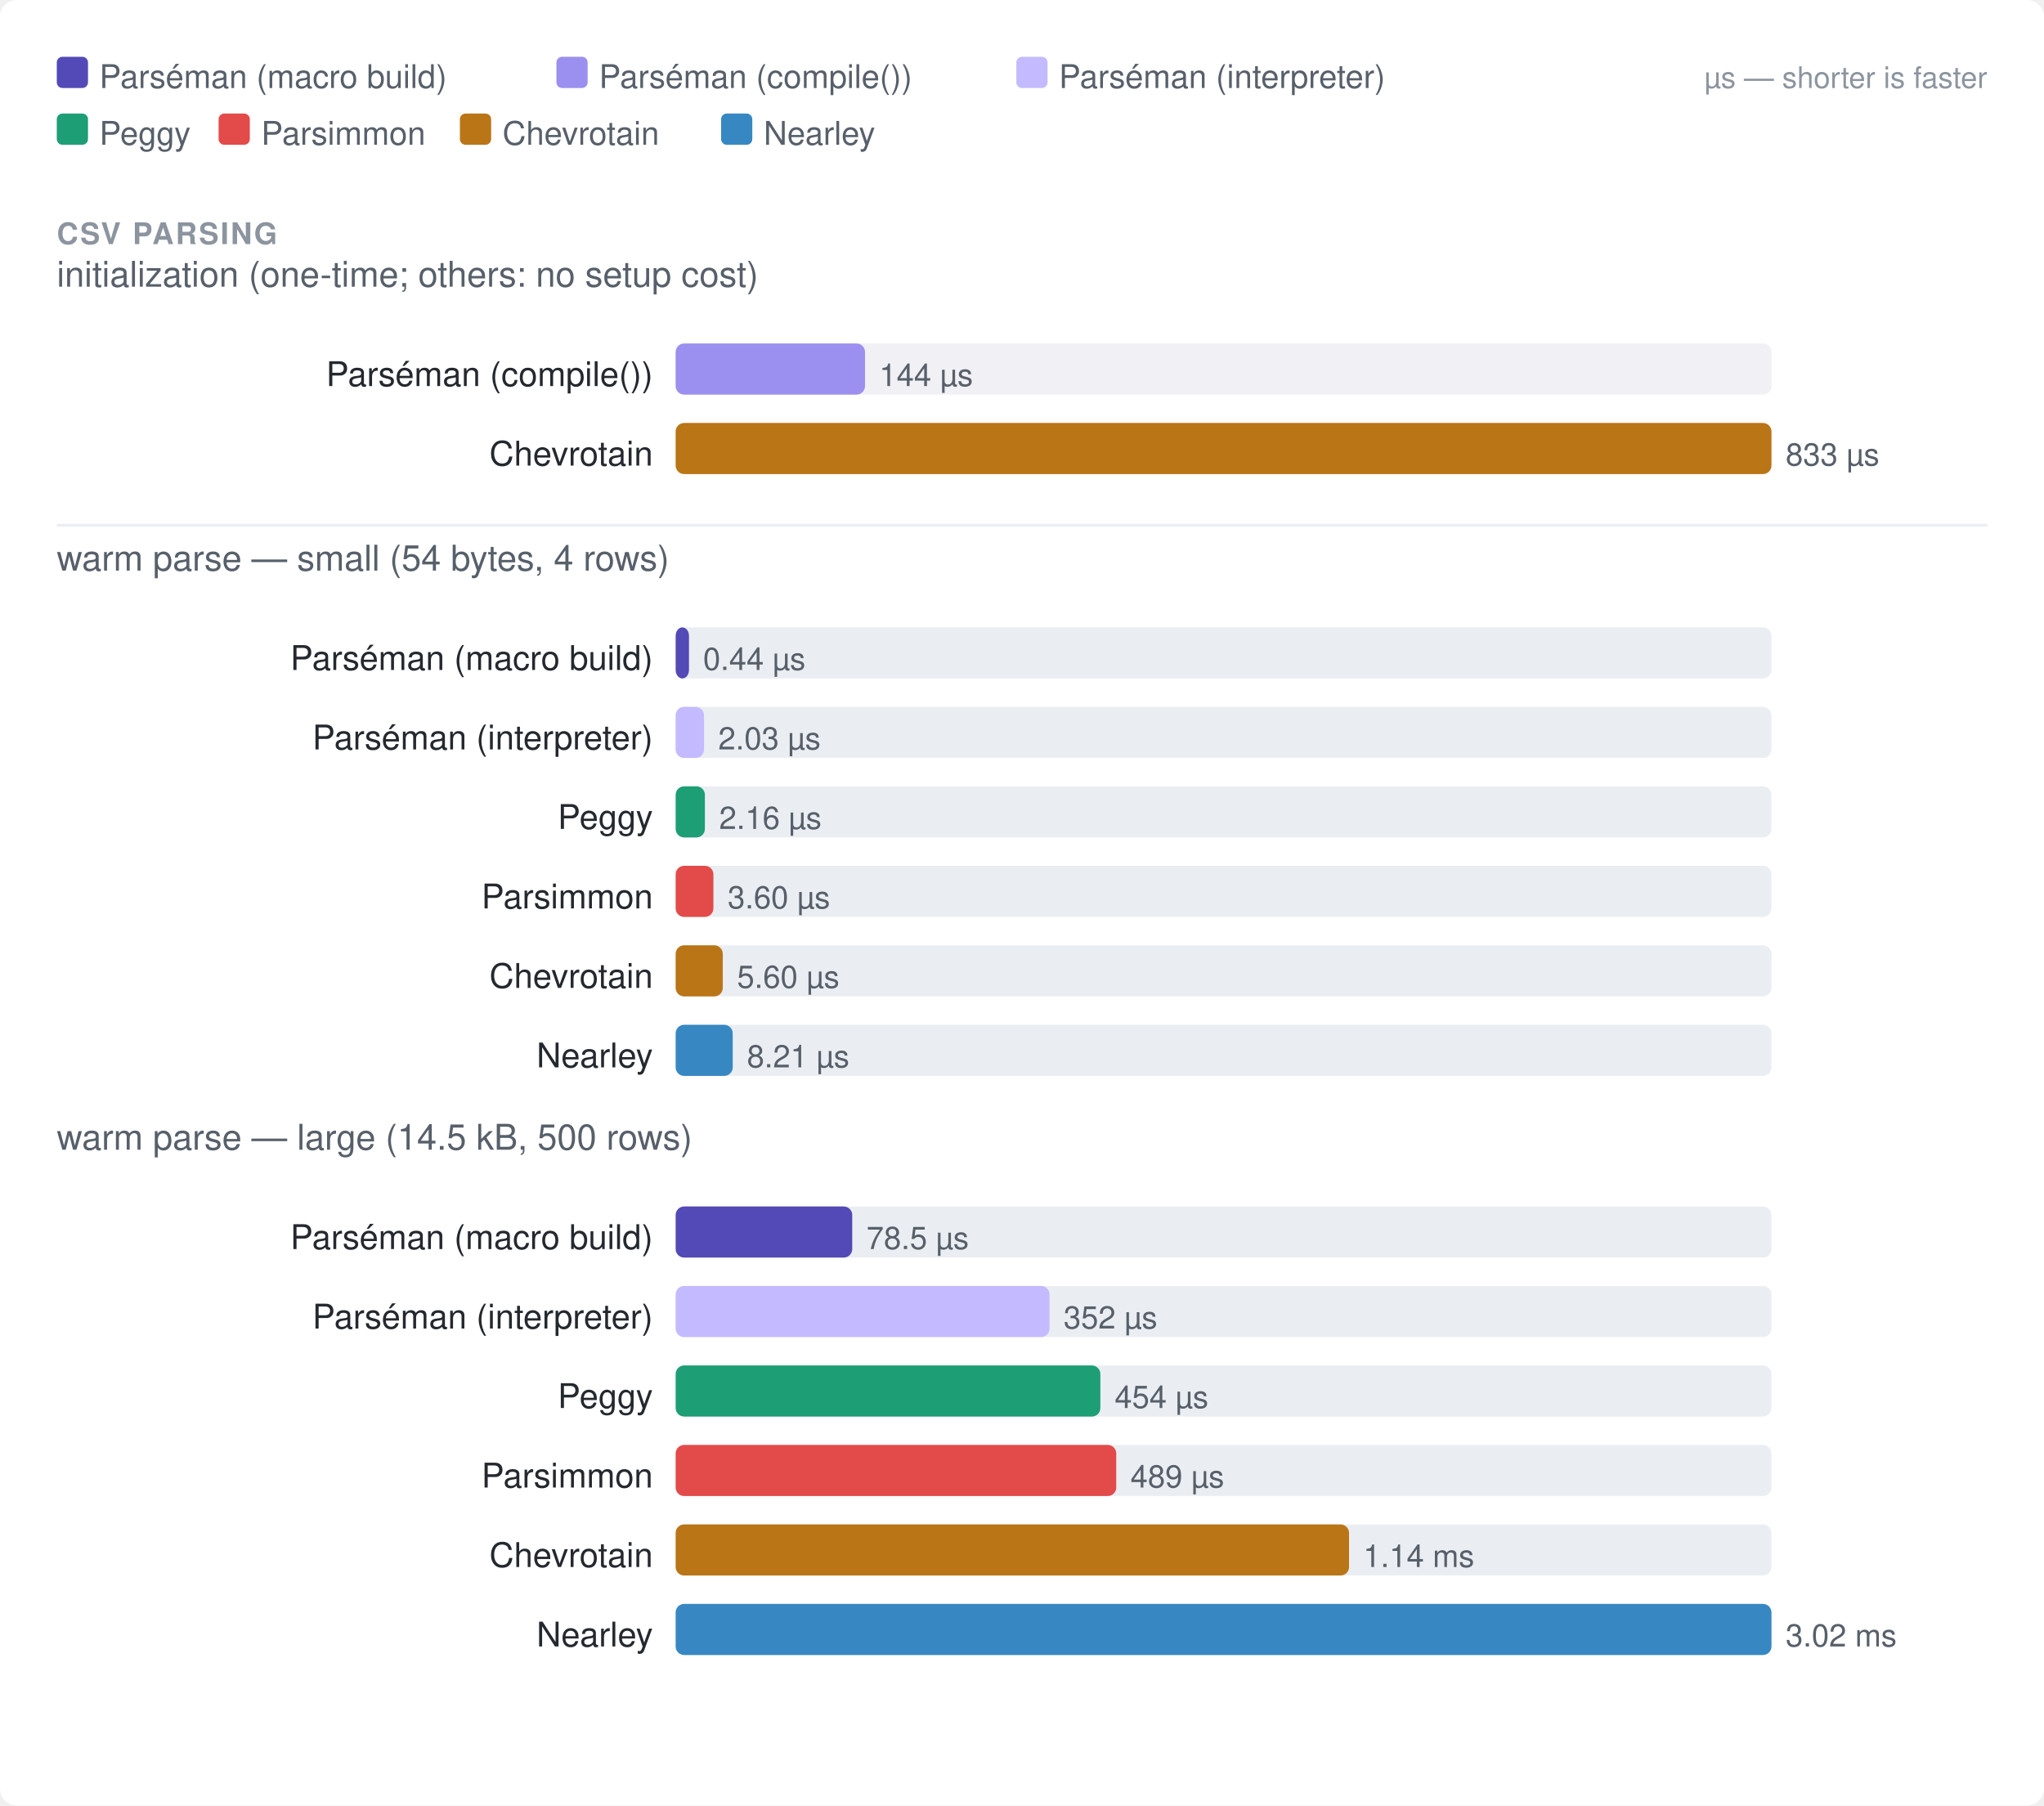
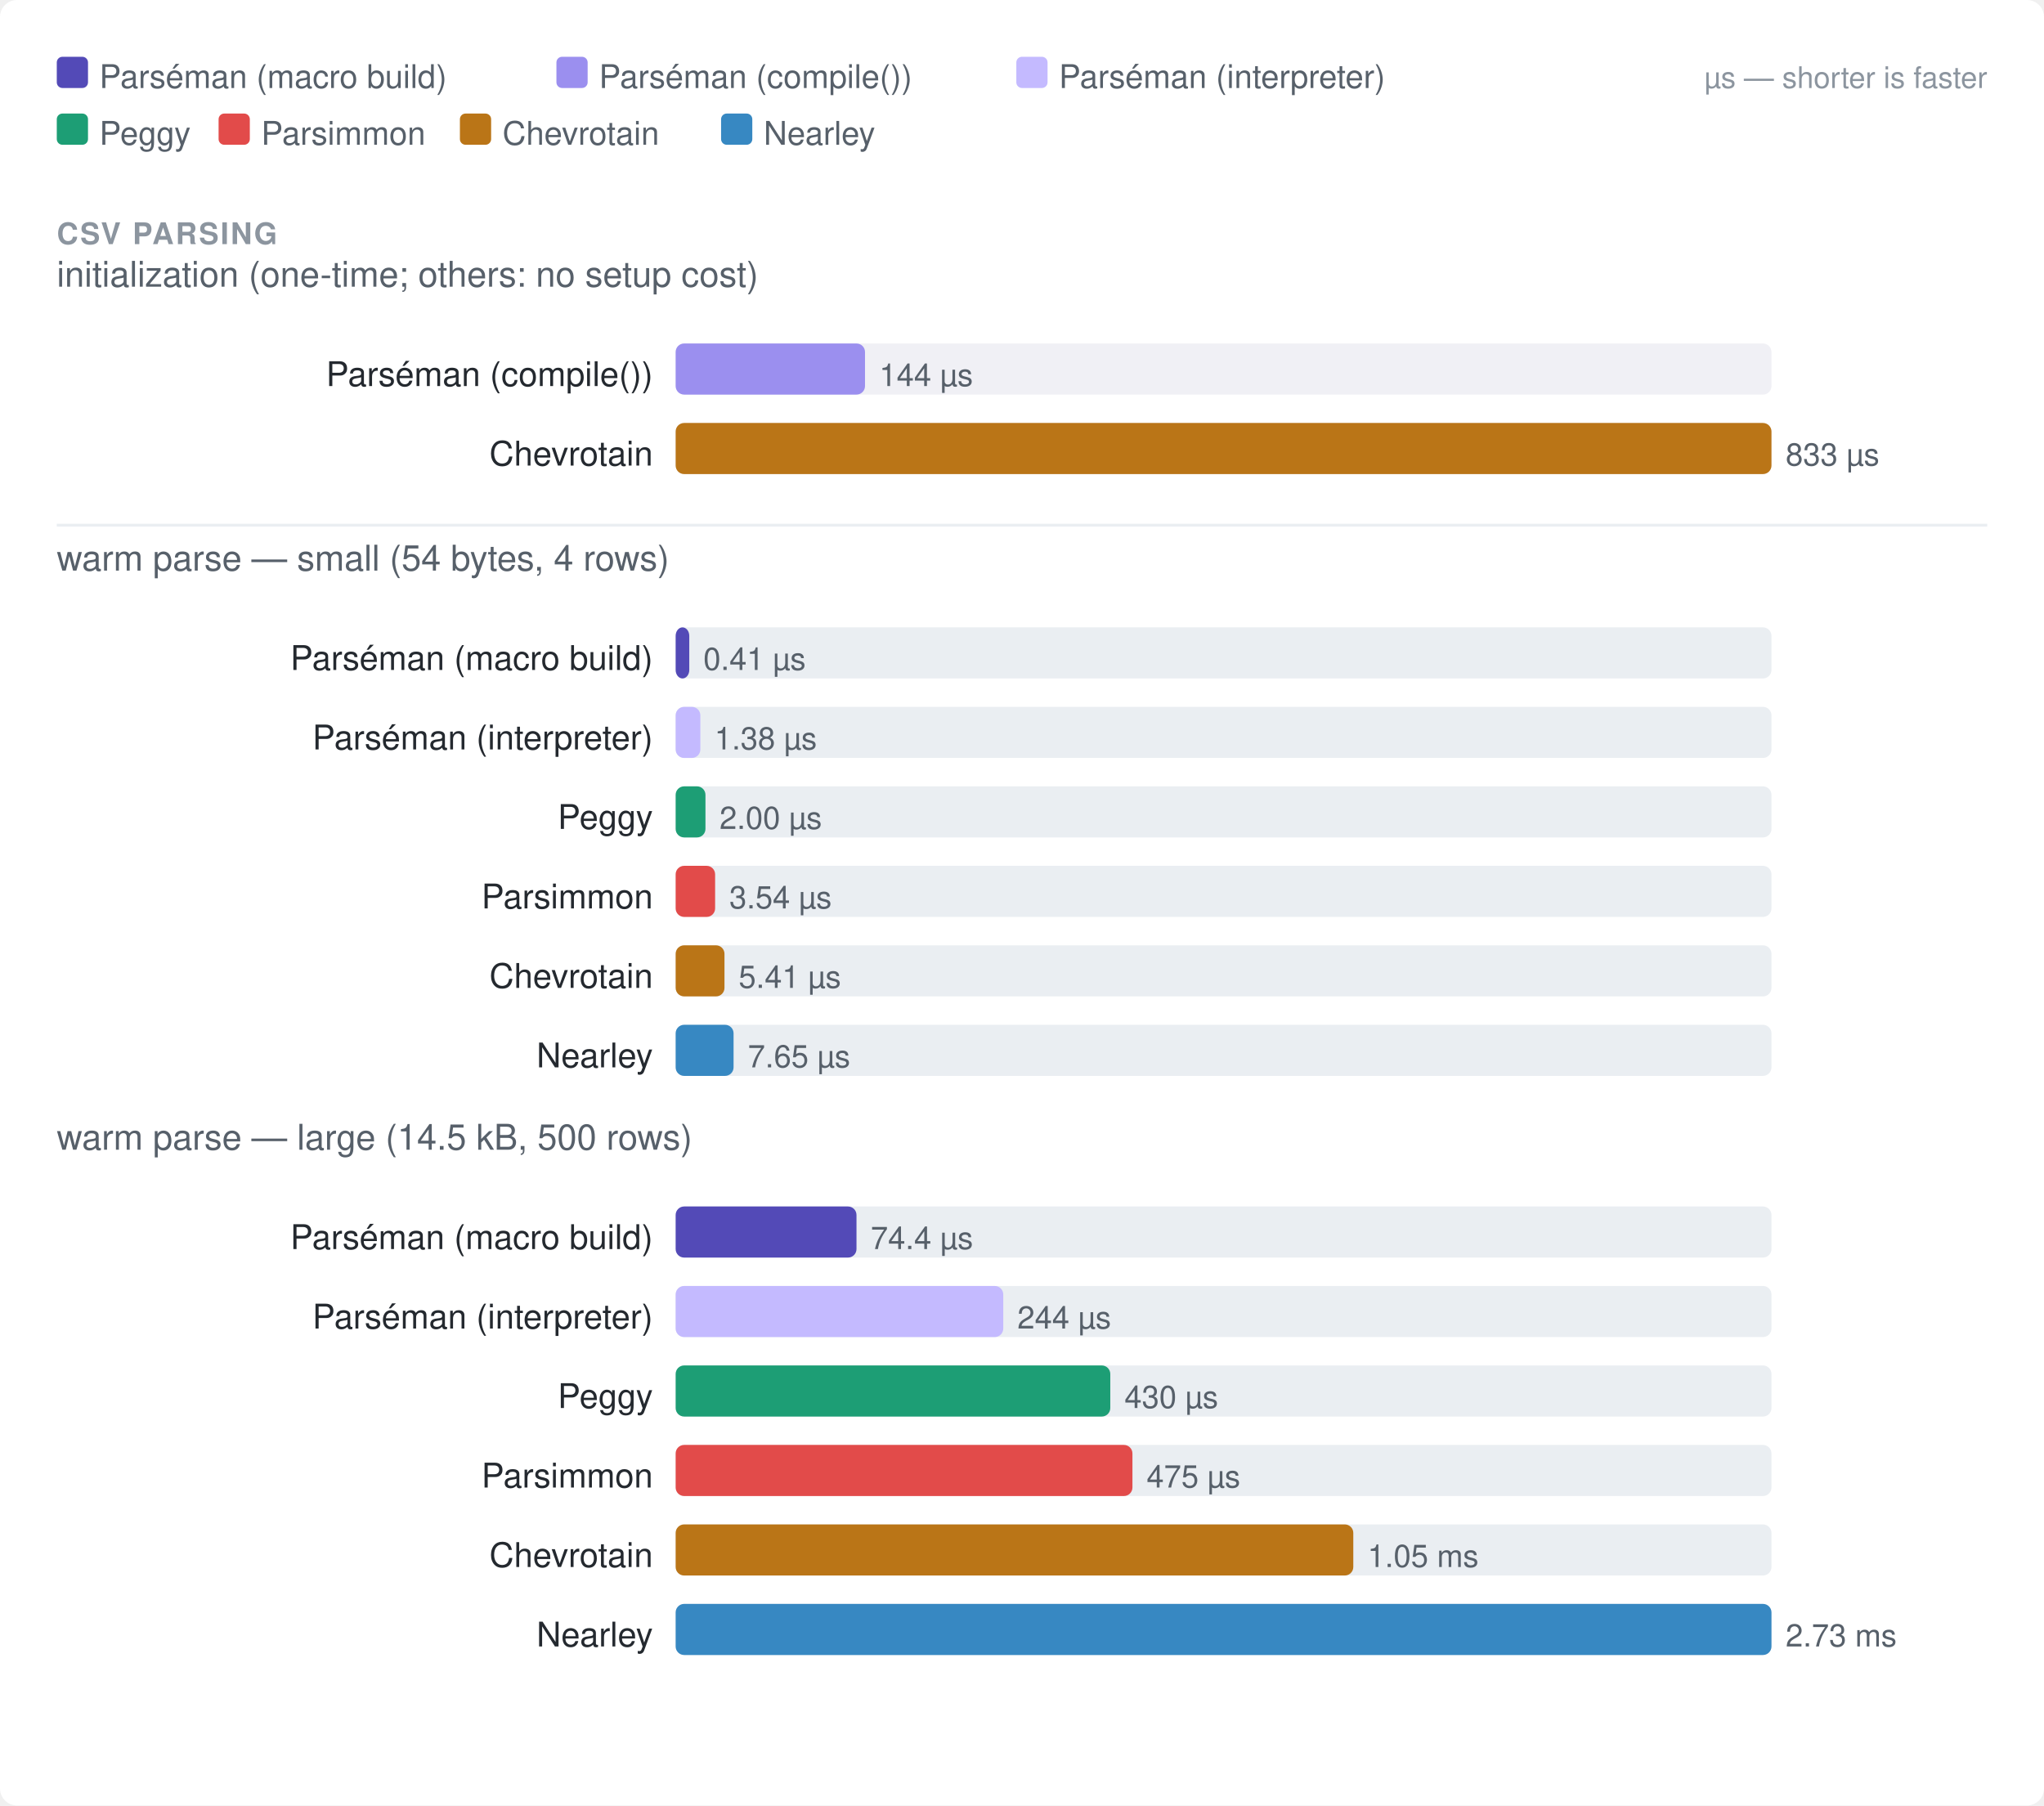
<svg xmlns="http://www.w3.org/2000/svg" viewBox="0 0 720 636" width="720" height="636">
  <rect width="720" height="636" fill="white" rx="6" />
  <rect x="20" y="20" width="11" height="11" rx="2" fill="#534AB7" />
  <text x="35" y="31" font-size="11.5" fill="#57606a" font-family="-apple-system,BlinkMacSystemFont,'Segoe UI',Helvetica,Arial,sans-serif">Parséman (macro build)</text>
  <rect x="196" y="20" width="11" height="11" rx="2" fill="#9B8FEF" />
  <text x="211" y="31" font-size="11.5" fill="#57606a" font-family="-apple-system,BlinkMacSystemFont,'Segoe UI',Helvetica,Arial,sans-serif">Parséman (compile())</text>
  <rect x="358" y="20" width="11" height="11" rx="2" fill="#C4BAFF" />
  <text x="373" y="31" font-size="11.5" fill="#57606a" font-family="-apple-system,BlinkMacSystemFont,'Segoe UI',Helvetica,Arial,sans-serif">Parséman (interpreter)</text>
  <rect x="20" y="40" width="11" height="11" rx="2" fill="#1D9E75" />
  <text x="35" y="51" font-size="11.5" fill="#57606a" font-family="-apple-system,BlinkMacSystemFont,'Segoe UI',Helvetica,Arial,sans-serif">Peggy</text>
  <rect x="77" y="40" width="11" height="11" rx="2" fill="#E24B4A" />
  <text x="92" y="51" font-size="11.5" fill="#57606a" font-family="-apple-system,BlinkMacSystemFont,'Segoe UI',Helvetica,Arial,sans-serif">Parsimmon</text>
  <rect x="162" y="40" width="11" height="11" rx="2" fill="#BA7517" />
  <text x="177" y="51" font-size="11.5" fill="#57606a" font-family="-apple-system,BlinkMacSystemFont,'Segoe UI',Helvetica,Arial,sans-serif">Chevrotain</text>
  <rect x="254" y="40" width="11" height="11" rx="2" fill="#3788C2" />
  <text x="269" y="51" font-size="11.5" fill="#57606a" font-family="-apple-system,BlinkMacSystemFont,'Segoe UI',Helvetica,Arial,sans-serif">Nearley</text>
  <text x="700" y="31" font-size="10.5" fill="#8c959f" text-anchor="end" font-family="-apple-system,BlinkMacSystemFont,'Segoe UI',Helvetica,Arial,sans-serif">µs — shorter is faster</text>
  <text x="20" y="86" font-size="10.5" font-weight="600" fill="#8c959f" letter-spacing="0.06em" font-family="-apple-system,BlinkMacSystemFont,'Segoe UI',Helvetica,Arial,sans-serif">CSV PARSING</text>
  <text x="20" y="101" font-size="12.5" fill="#57606a" font-family="-apple-system,BlinkMacSystemFont,'Segoe UI',Helvetica,Arial,sans-serif">initialization (one-time; others: no setup cost)</text>
  <text x="230" y="136" text-anchor="end" font-size="12" fill="#24292f" font-family="-apple-system,BlinkMacSystemFont,'Segoe UI',Helvetica,Arial,sans-serif">Parséman (compile())</text>
  <rect x="238" y="121" width="386" height="18" rx="3" fill="#f0f0f5" />
  <rect x="238" y="121" width="66.7" height="18" rx="3" fill="#9B8FEF" />
  <text x="309.719" y="136" font-size="11" fill="#57606a" font-family="-apple-system,BlinkMacSystemFont,'Segoe UI',Helvetica,Arial,sans-serif">144 µs</text>
  <text x="230" y="164" text-anchor="end" font-size="12" fill="#24292f" font-family="-apple-system,BlinkMacSystemFont,'Segoe UI',Helvetica,Arial,sans-serif">Chevrotain</text>
  <rect x="238" y="149" width="386" height="18" rx="3" fill="#f0f0f5" />
  <rect x="238" y="149" width="386.0" height="18" rx="3" fill="#BA7517" />
  <text x="629" y="164" font-size="11" fill="#57606a" font-family="-apple-system,BlinkMacSystemFont,'Segoe UI',Helvetica,Arial,sans-serif">833 µs</text>
  <line x1="20" y1="185" x2="700" y2="185" stroke="#eaeef2" stroke-width="1" />
  <text x="20" y="201" font-size="12.5" fill="#57606a" font-family="-apple-system,BlinkMacSystemFont,'Segoe UI',Helvetica,Arial,sans-serif">warm parse — small  (54 bytes, 4 rows)</text>
  <text x="230" y="236" text-anchor="end" font-size="12" fill="#24292f" font-family="-apple-system,BlinkMacSystemFont,'Segoe UI',Helvetica,Arial,sans-serif">Parséman (macro build)</text>
  <rect x="238" y="221" width="386" height="18" rx="3" fill="#eaeef2" />
-   <rect x="238" y="221" width="4.7" height="18" rx="3" fill="#534AB7" />
-   <text x="247.664" y="236" font-size="11" fill="#57606a" font-family="-apple-system,BlinkMacSystemFont,'Segoe UI',Helvetica,Arial,sans-serif">0.44 µs</text>
+   <rect x="238" y="221" width="4.8" height="18" rx="3" fill="#534AB7" />
+   <text x="247.755" y="236" font-size="11" fill="#57606a" font-family="-apple-system,BlinkMacSystemFont,'Segoe UI',Helvetica,Arial,sans-serif">0.41 µs</text>
  <text x="230" y="264" text-anchor="end" font-size="12" fill="#24292f" font-family="-apple-system,BlinkMacSystemFont,'Segoe UI',Helvetica,Arial,sans-serif">Parséman (interpreter)</text>
  <rect x="238" y="249" width="386" height="18" rx="3" fill="#eaeef2" />
-   <rect x="238" y="249" width="10.0" height="18" rx="3" fill="#C4BAFF" />
-   <text x="253.003" y="264" font-size="11" fill="#57606a" font-family="-apple-system,BlinkMacSystemFont,'Segoe UI',Helvetica,Arial,sans-serif">2.03 µs</text>
+   <rect x="238" y="249" width="8.7" height="18" rx="3" fill="#C4BAFF" />
+   <text x="251.675" y="264" font-size="11" fill="#57606a" font-family="-apple-system,BlinkMacSystemFont,'Segoe UI',Helvetica,Arial,sans-serif">1.38 µs</text>
  <text x="230" y="292" text-anchor="end" font-size="12" fill="#24292f" font-family="-apple-system,BlinkMacSystemFont,'Segoe UI',Helvetica,Arial,sans-serif">Peggy</text>
  <rect x="238" y="277" width="386" height="18" rx="3" fill="#eaeef2" />
-   <rect x="238" y="277" width="10.3" height="18" rx="3" fill="#1D9E75" />
-   <text x="253.317" y="292" font-size="11" fill="#57606a" font-family="-apple-system,BlinkMacSystemFont,'Segoe UI',Helvetica,Arial,sans-serif">2.16 µs</text>
+   <rect x="238" y="277" width="10.5" height="18" rx="3" fill="#1D9E75" />
+   <text x="253.45" y="292" font-size="11" fill="#57606a" font-family="-apple-system,BlinkMacSystemFont,'Segoe UI',Helvetica,Arial,sans-serif">2.00 µs</text>
  <text x="230" y="320" text-anchor="end" font-size="12" fill="#24292f" font-family="-apple-system,BlinkMacSystemFont,'Segoe UI',Helvetica,Arial,sans-serif">Parsimmon</text>
  <rect x="238" y="305" width="386" height="18" rx="3" fill="#eaeef2" />
-   <rect x="238" y="305" width="13.3" height="18" rx="3" fill="#E24B4A" />
-   <text x="256.327" y="320" font-size="11" fill="#57606a" font-family="-apple-system,BlinkMacSystemFont,'Segoe UI',Helvetica,Arial,sans-serif">3.60 µs</text>
+   <rect x="238" y="305" width="13.9" height="18" rx="3" fill="#E24B4A" />
+   <text x="256.898" y="320" font-size="11" fill="#57606a" font-family="-apple-system,BlinkMacSystemFont,'Segoe UI',Helvetica,Arial,sans-serif">3.54 µs</text>
  <text x="230" y="348" text-anchor="end" font-size="12" fill="#24292f" font-family="-apple-system,BlinkMacSystemFont,'Segoe UI',Helvetica,Arial,sans-serif">Chevrotain</text>
  <rect x="238" y="333" width="386" height="18" rx="3" fill="#eaeef2" />
-   <rect x="238" y="333" width="16.6" height="18" rx="3" fill="#BA7517" />
-   <text x="259.617" y="348" font-size="11" fill="#57606a" font-family="-apple-system,BlinkMacSystemFont,'Segoe UI',Helvetica,Arial,sans-serif">5.60 µs</text>
+   <rect x="238" y="333" width="17.2" height="18" rx="3" fill="#BA7517" />
+   <text x="260.177" y="348" font-size="11" fill="#57606a" font-family="-apple-system,BlinkMacSystemFont,'Segoe UI',Helvetica,Arial,sans-serif">5.41 µs</text>
  <text x="230" y="376" text-anchor="end" font-size="12" fill="#24292f" font-family="-apple-system,BlinkMacSystemFont,'Segoe UI',Helvetica,Arial,sans-serif">Nearley</text>
  <rect x="238" y="361" width="386" height="18" rx="3" fill="#eaeef2" />
-   <rect x="238" y="361" width="20.1" height="18" rx="3" fill="#3788C2" />
-   <text x="263.116" y="376" font-size="11" fill="#57606a" font-family="-apple-system,BlinkMacSystemFont,'Segoe UI',Helvetica,Arial,sans-serif">8.21 µs</text>
+   <rect x="238" y="361" width="20.4" height="18" rx="3" fill="#3788C2" />
+   <text x="263.425" y="376" font-size="11" fill="#57606a" font-family="-apple-system,BlinkMacSystemFont,'Segoe UI',Helvetica,Arial,sans-serif">7.65 µs</text>
  <text x="20" y="405" font-size="12.5" fill="#57606a" font-family="-apple-system,BlinkMacSystemFont,'Segoe UI',Helvetica,Arial,sans-serif">warm parse — large  (14.5 kB, 500 rows)</text>
  <text x="230" y="440" text-anchor="end" font-size="12" fill="#24292f" font-family="-apple-system,BlinkMacSystemFont,'Segoe UI',Helvetica,Arial,sans-serif">Parséman (macro build)</text>
  <rect x="238" y="425" width="386" height="18" rx="3" fill="#eaeef2" />
-   <rect x="238" y="425" width="62.2" height="18" rx="3" fill="#534AB7" />
-   <text x="305.204" y="440" font-size="11" fill="#57606a" font-family="-apple-system,BlinkMacSystemFont,'Segoe UI',Helvetica,Arial,sans-serif">78.5 µs</text>
+   <rect x="238" y="425" width="63.7" height="18" rx="3" fill="#534AB7" />
+   <text x="306.699" y="440" font-size="11" fill="#57606a" font-family="-apple-system,BlinkMacSystemFont,'Segoe UI',Helvetica,Arial,sans-serif">74.4 µs</text>
  <text x="230" y="468" text-anchor="end" font-size="12" fill="#24292f" font-family="-apple-system,BlinkMacSystemFont,'Segoe UI',Helvetica,Arial,sans-serif">Parséman (interpreter)</text>
  <rect x="238" y="453" width="386" height="18" rx="3" fill="#eaeef2" />
-   <rect x="238" y="453" width="131.7" height="18" rx="3" fill="#C4BAFF" />
-   <text x="374.652" y="468" font-size="11" fill="#57606a" font-family="-apple-system,BlinkMacSystemFont,'Segoe UI',Helvetica,Arial,sans-serif">352 µs</text>
+   <rect x="238" y="453" width="115.4" height="18" rx="3" fill="#C4BAFF" />
+   <text x="358.372" y="468" font-size="11" fill="#57606a" font-family="-apple-system,BlinkMacSystemFont,'Segoe UI',Helvetica,Arial,sans-serif">244 µs</text>
  <text x="230" y="496" text-anchor="end" font-size="12" fill="#24292f" font-family="-apple-system,BlinkMacSystemFont,'Segoe UI',Helvetica,Arial,sans-serif">Peggy</text>
  <rect x="238" y="481" width="386" height="18" rx="3" fill="#eaeef2" />
-   <rect x="238" y="481" width="149.6" height="18" rx="3" fill="#1D9E75" />
-   <text x="392.641" y="496" font-size="11" fill="#57606a" font-family="-apple-system,BlinkMacSystemFont,'Segoe UI',Helvetica,Arial,sans-serif">454 µs</text>
+   <rect x="238" y="481" width="153.1" height="18" rx="3" fill="#1D9E75" />
+   <text x="396.093" y="496" font-size="11" fill="#57606a" font-family="-apple-system,BlinkMacSystemFont,'Segoe UI',Helvetica,Arial,sans-serif">430 µs</text>
  <text x="230" y="524" text-anchor="end" font-size="12" fill="#24292f" font-family="-apple-system,BlinkMacSystemFont,'Segoe UI',Helvetica,Arial,sans-serif">Parsimmon</text>
  <rect x="238" y="509" width="386" height="18" rx="3" fill="#eaeef2" />
-   <rect x="238" y="509" width="155.2" height="18" rx="3" fill="#E24B4A" />
-   <text x="398.208" y="524" font-size="11" fill="#57606a" font-family="-apple-system,BlinkMacSystemFont,'Segoe UI',Helvetica,Arial,sans-serif">489 µs</text>
+   <rect x="238" y="509" width="160.9" height="18" rx="3" fill="#E24B4A" />
+   <text x="403.883" y="524" font-size="11" fill="#57606a" font-family="-apple-system,BlinkMacSystemFont,'Segoe UI',Helvetica,Arial,sans-serif">475 µs</text>
  <text x="230" y="552" text-anchor="end" font-size="12" fill="#24292f" font-family="-apple-system,BlinkMacSystemFont,'Segoe UI',Helvetica,Arial,sans-serif">Chevrotain</text>
  <rect x="238" y="537" width="386" height="18" rx="3" fill="#eaeef2" />
-   <rect x="238" y="537" width="237.2" height="18" rx="3" fill="#BA7517" />
-   <text x="480.203" y="552" font-size="11" fill="#57606a" font-family="-apple-system,BlinkMacSystemFont,'Segoe UI',Helvetica,Arial,sans-serif">1.14 ms</text>
+   <rect x="238" y="537" width="238.7" height="18" rx="3" fill="#BA7517" />
+   <text x="481.72" y="552" font-size="11" fill="#57606a" font-family="-apple-system,BlinkMacSystemFont,'Segoe UI',Helvetica,Arial,sans-serif">1.05 ms</text>
  <text x="230" y="580" text-anchor="end" font-size="12" fill="#24292f" font-family="-apple-system,BlinkMacSystemFont,'Segoe UI',Helvetica,Arial,sans-serif">Nearley</text>
  <rect x="238" y="565" width="386" height="18" rx="3" fill="#eaeef2" />
  <rect x="238" y="565" width="386.0" height="18" rx="3" fill="#3788C2" />
-   <text x="629" y="580" font-size="11" fill="#57606a" font-family="-apple-system,BlinkMacSystemFont,'Segoe UI',Helvetica,Arial,sans-serif">3.02 ms</text>
+   <text x="629" y="580" font-size="11" fill="#57606a" font-family="-apple-system,BlinkMacSystemFont,'Segoe UI',Helvetica,Arial,sans-serif">2.73 ms</text>
</svg>
